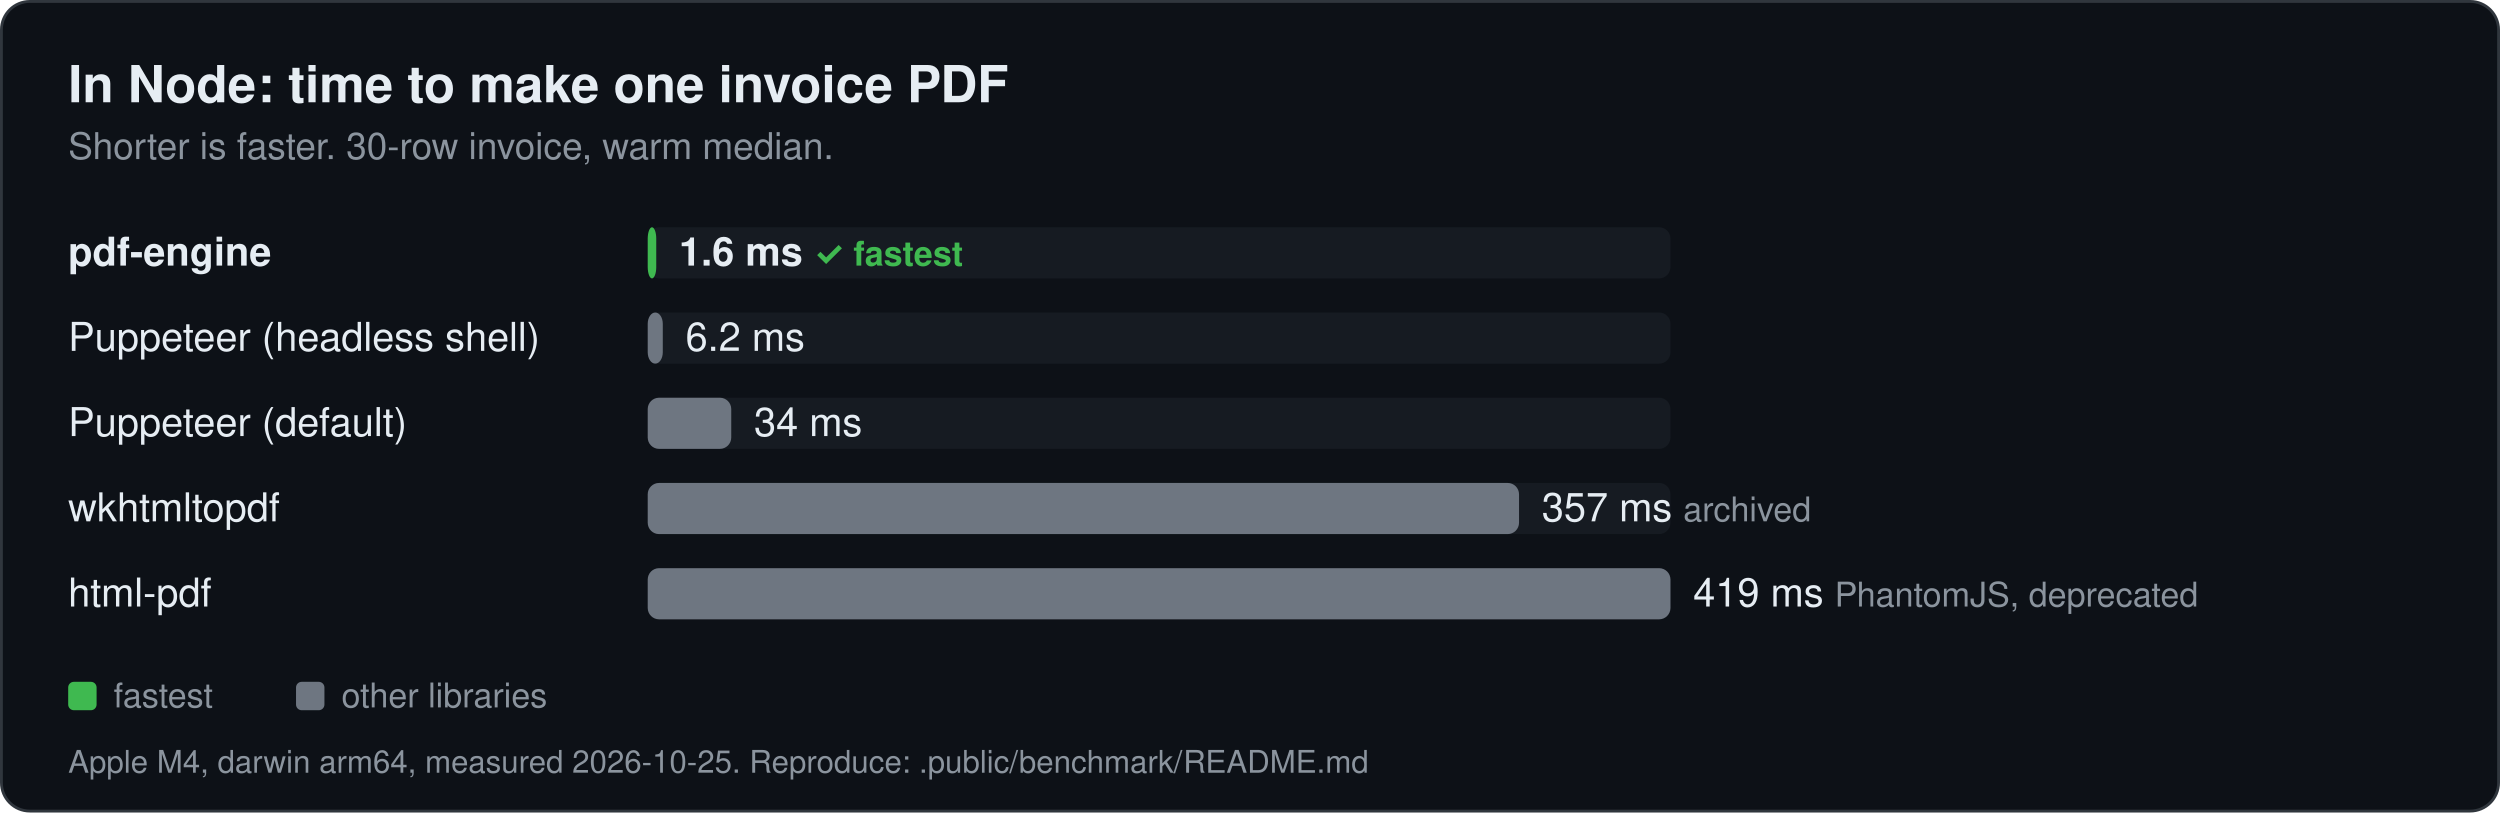
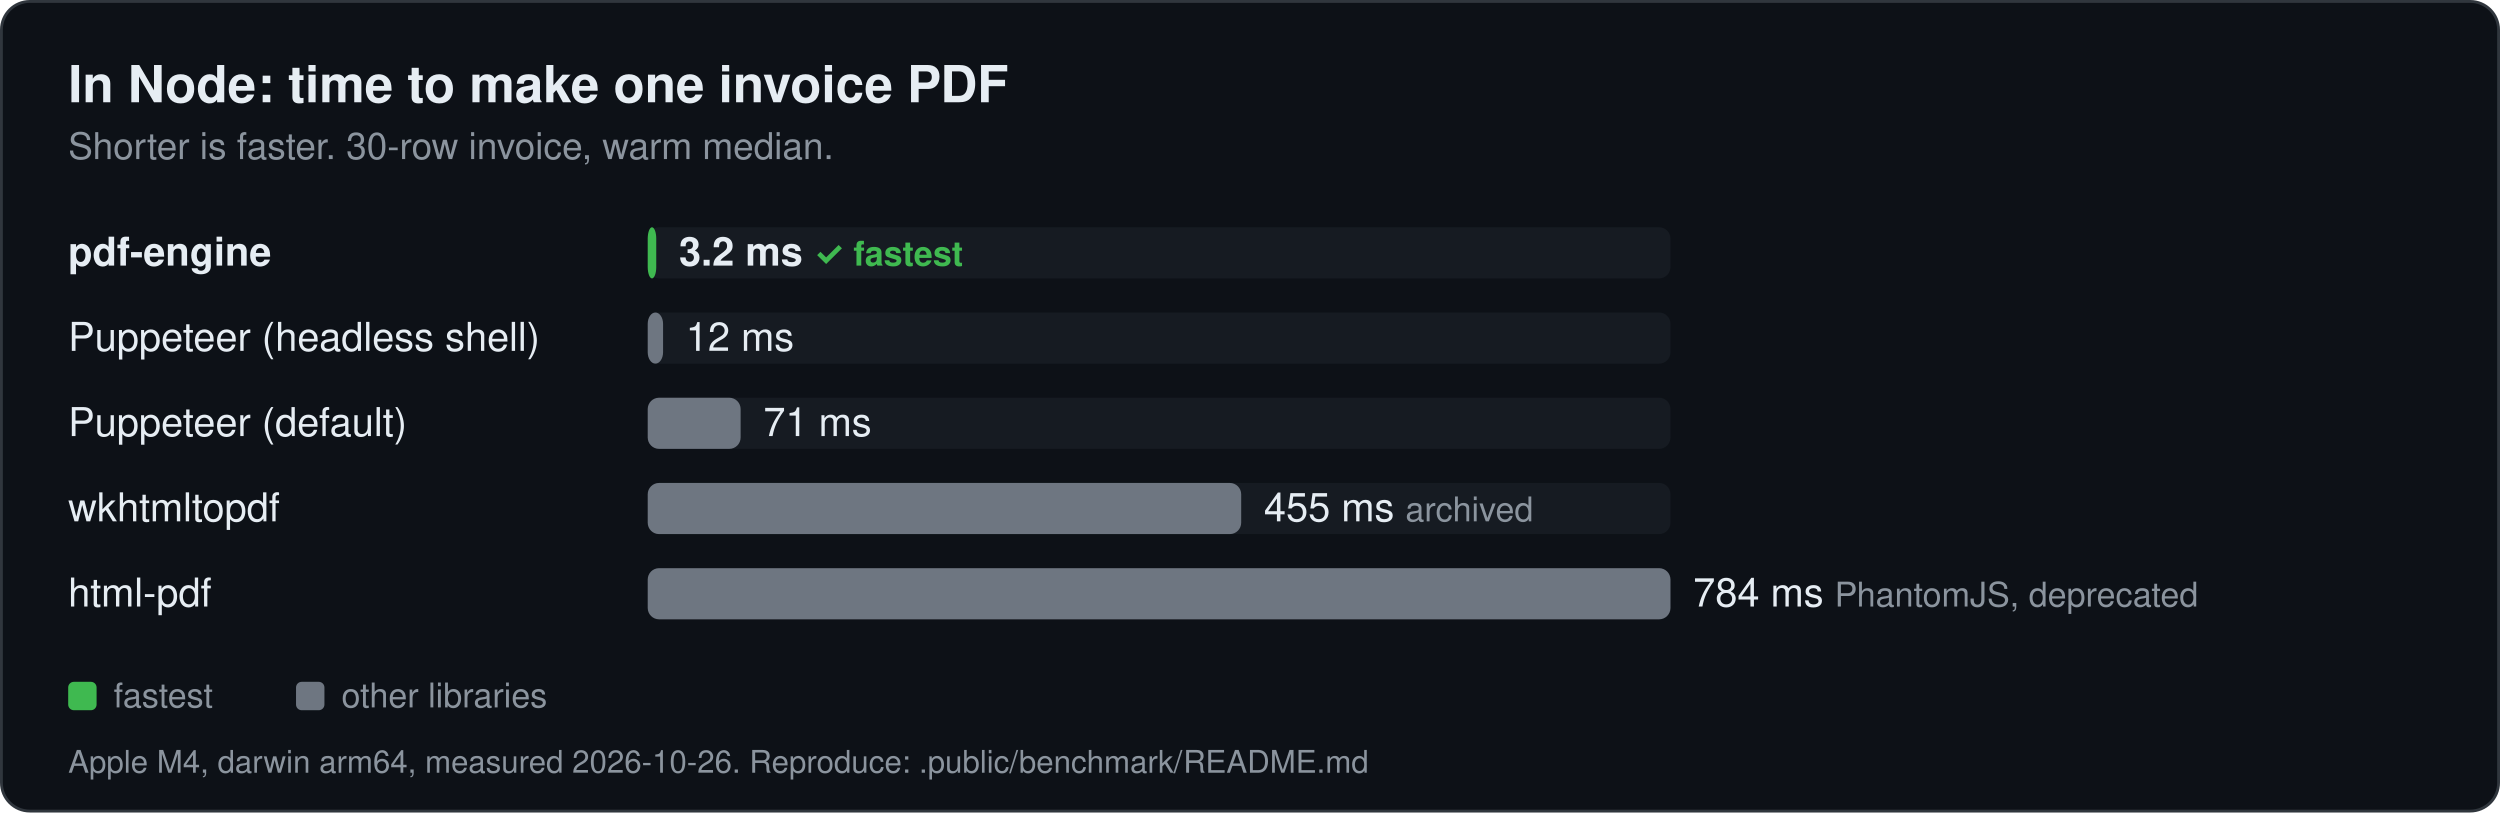
<svg xmlns="http://www.w3.org/2000/svg" width="880" height="286" viewBox="0 0 880 286" role="img" aria-labelledby="t d" font-family="-apple-system, BlinkMacSystemFont, 'Segoe UI', Helvetica, Arial, sans-serif">
  <rect x="0.5" y="0.5" width="879" height="285" rx="10" fill="#0d1117" stroke="#30363d" />
  <text x="24" y="36" font-size="18" font-weight="700" fill="#e6edf3">In Node: time to make one invoice PDF</text>
  <text x="24" y="56" font-size="13" fill="#8b949e">Shorter is faster. 30-row invoice, warm median.</text>
  <text x="24" y="93.5" font-size="14" fill="#e6edf3" font-weight="700">pdf-engine</text>
  <rect x="228" y="80" width="360" height="18" rx="4" fill="#161b22" />
  <rect x="228" y="80" width="3.0" height="18" rx="4" fill="#3fb950" />
-   <text x="239.0" y="93.5" font-size="14" fill="#e6edf3" font-weight="700">1.6 ms <tspan fill="#3fb950" font-weight="700" font-size="12">✓ fastest</tspan>
+   <text x="239.0" y="93.5" font-size="14" fill="#e6edf3" font-weight="700">3.2 ms <tspan fill="#3fb950" font-weight="700" font-size="12">✓ fastest</tspan>
  </text>
  <text x="24" y="123.5" font-size="14" fill="#e6edf3" font-weight="400">Puppeteer (headless shell)</text>
  <rect x="228" y="110" width="360" height="18" rx="4" fill="#161b22" />
-   <rect x="228" y="110" width="5.3" height="18" rx="4" fill="#6e7681" />
-   <text x="241.3" y="123.5" font-size="14" fill="#e6edf3" font-weight="500">6.2 ms</text>
+   <rect x="228" y="110" width="5.4" height="18" rx="4" fill="#6e7681" />
+   <text x="241.4" y="123.5" font-size="14" fill="#e6edf3" font-weight="500">12 ms</text>
  <text x="24" y="153.5" font-size="14" fill="#e6edf3" font-weight="400">Puppeteer (default)</text>
  <rect x="228" y="140" width="360" height="18" rx="4" fill="#161b22" />
-   <rect x="228" y="140" width="29.4" height="18" rx="4" fill="#6e7681" />
-   <text x="265.4" y="153.5" font-size="14" fill="#e6edf3" font-weight="500">34 ms</text>
+   <rect x="228" y="140" width="32.7" height="18" rx="4" fill="#6e7681" />
+   <text x="268.7" y="153.5" font-size="14" fill="#e6edf3" font-weight="500">71 ms</text>
  <text x="24" y="183.5" font-size="14" fill="#e6edf3" font-weight="400">wkhtmltopdf</text>
  <rect x="228" y="170" width="360" height="18" rx="4" fill="#161b22" />
-   <rect x="228" y="170" width="306.7" height="18" rx="4" fill="#6e7681" />
-   <text x="542.7" y="183.5" font-size="14" fill="#e6edf3" font-weight="500">357 ms <tspan fill="#8b949e" font-weight="400" font-size="12">archived</tspan>
+   <rect x="228" y="170" width="208.9" height="18" rx="4" fill="#6e7681" />
+   <text x="444.9" y="183.5" font-size="14" fill="#e6edf3" font-weight="500">455 ms <tspan fill="#8b949e" font-weight="400" font-size="12">archived</tspan>
  </text>
  <text x="24" y="213.5" font-size="14" fill="#e6edf3" font-weight="400">html-pdf</text>
  <rect x="228" y="200" width="360" height="18" rx="4" fill="#161b22" />
  <rect x="228" y="200" width="360.0" height="18" rx="4" fill="#6e7681" />
-   <text x="596.0" y="213.5" font-size="14" fill="#e6edf3" font-weight="500">419 ms <tspan fill="#8b949e" font-weight="400" font-size="12">PhantomJS, deprecated</tspan>
+   <text x="596.0" y="213.5" font-size="14" fill="#e6edf3" font-weight="500">784 ms <tspan fill="#8b949e" font-weight="400" font-size="12">PhantomJS, deprecated</tspan>
  </text>
  <rect x="24" y="240" width="10" height="10" rx="2" fill="#3fb950" />
  <text x="40" y="249" font-size="12" fill="#8b949e">fastest</text>
  <rect x="104.2" y="240" width="10" height="10" rx="2" fill="#6e7681" />
  <text x="120.2" y="249" font-size="12" fill="#8b949e">other libraries</text>
-   <text x="24" y="272" font-size="11" fill="#8b949e">Apple M4, darwin arm64, measured 2026-10-25. Reproduce: .public/benchmark/README.md</text>
+   <text x="24" y="272" font-size="11" fill="#8b949e">Apple M4, darwin arm64, measured 2026-10-26. Reproduce: .public/benchmark/README.md</text>
</svg>
